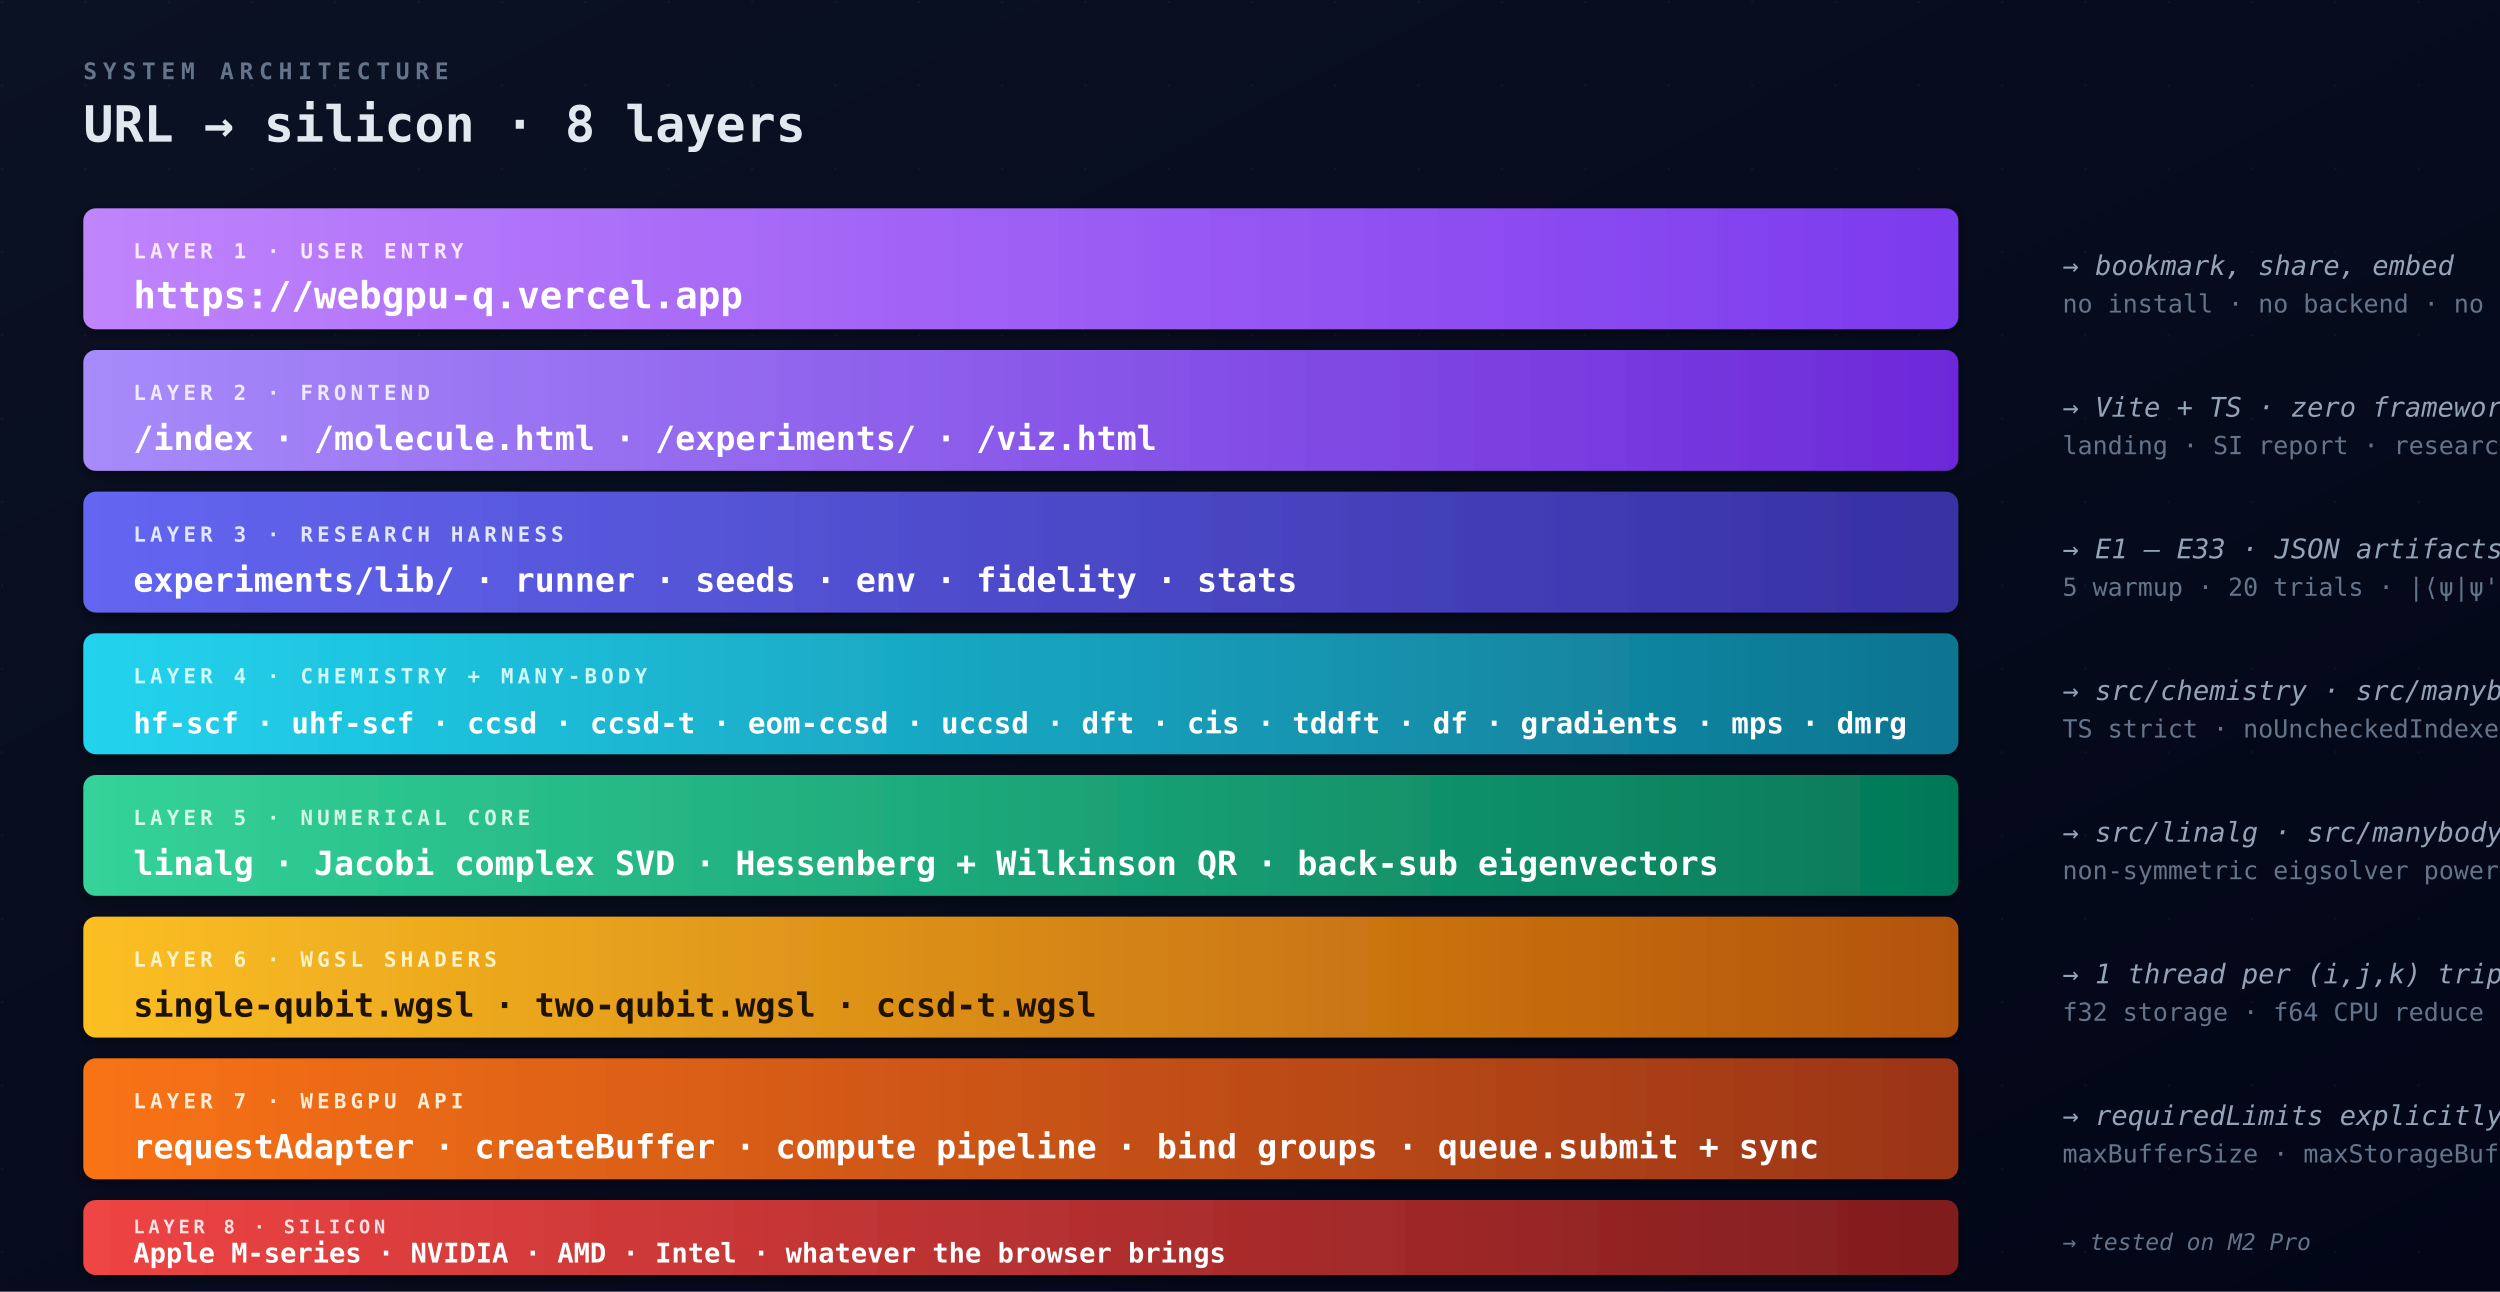
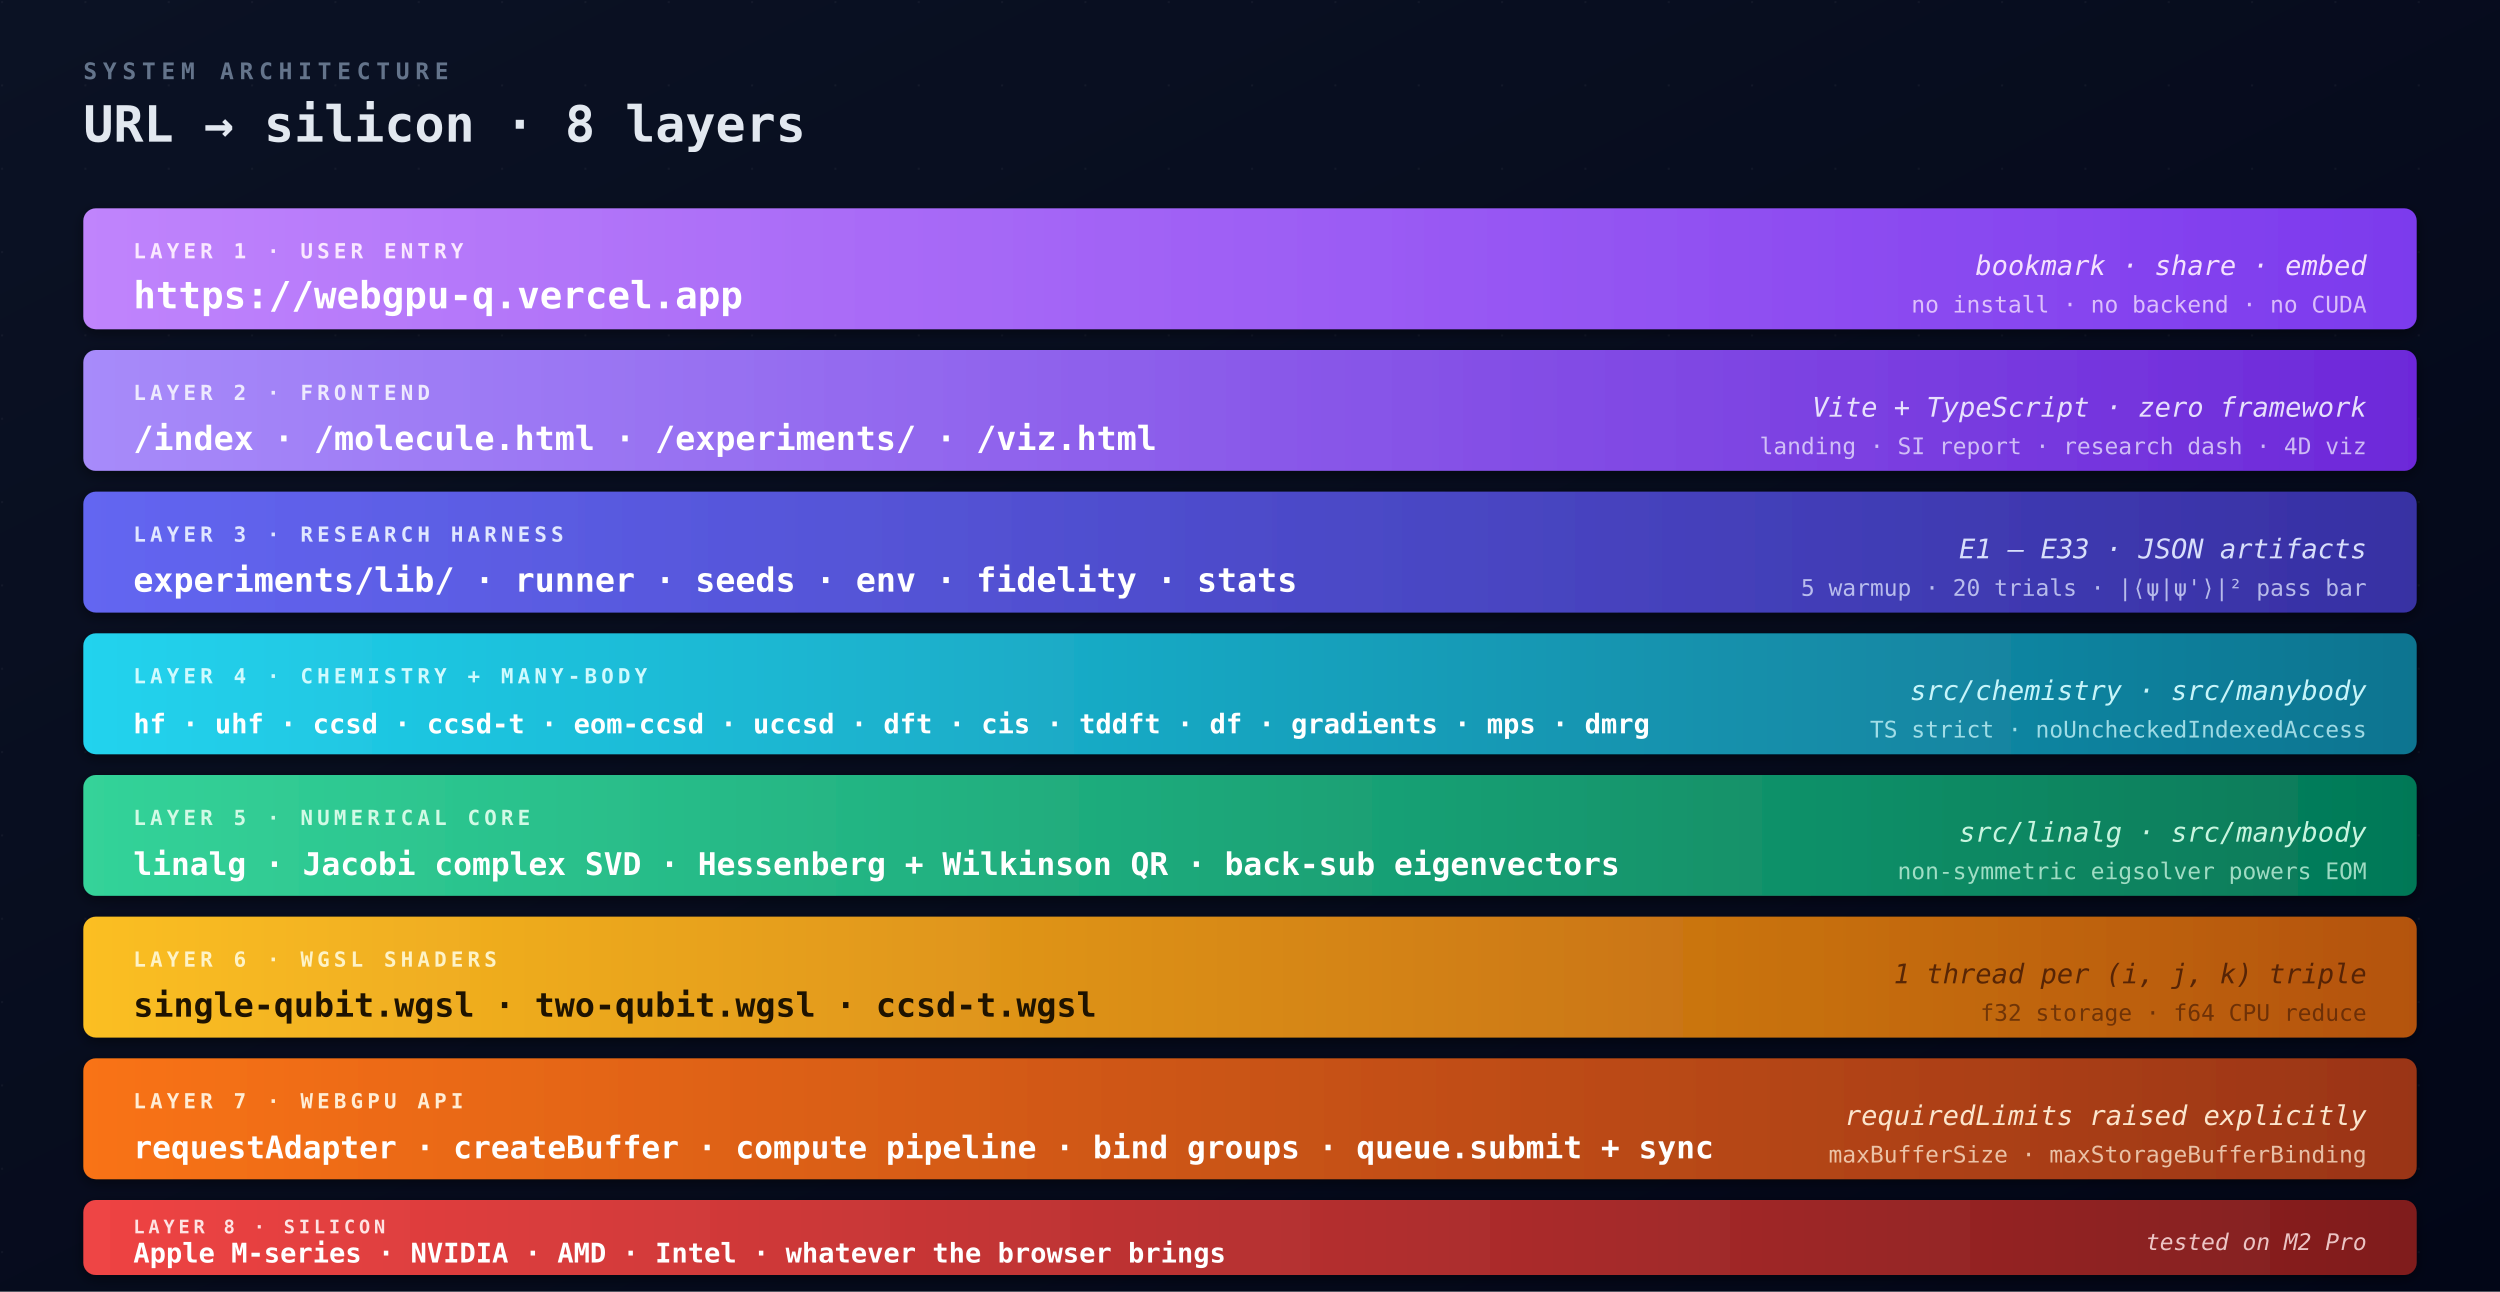
<svg xmlns="http://www.w3.org/2000/svg" viewBox="0 0 1200 620" width="1200" height="620" role="img" aria-label="Architecture stack: URL, dashboard, experiments, chemistry/many-body, linalg core, WGSL shaders, WebGPU, GPU silicon">
  <defs>
    <linearGradient id="bgArch" x1="0" y1="0" x2="1" y2="1">
      <stop offset="0%" stop-color="#0b1224" />
      <stop offset="100%" stop-color="#020617" />
    </linearGradient>
    <pattern id="dotsArch" width="40" height="40" patternUnits="userSpaceOnUse">
      <circle cx="1" cy="1" r="0.55" fill="#ffffff" opacity="0.04" />
    </pattern>
    <linearGradient id="L1" x1="0" y1="0" x2="1" y2="0">
      <stop offset="0%" stop-color="#c084fc" />
      <stop offset="100%" stop-color="#7c3aed" />
    </linearGradient>
    <linearGradient id="L2" x1="0" y1="0" x2="1" y2="0">
      <stop offset="0%" stop-color="#a78bfa" />
      <stop offset="100%" stop-color="#6d28d9" />
    </linearGradient>
    <linearGradient id="L3" x1="0" y1="0" x2="1" y2="0">
      <stop offset="0%" stop-color="#6366f1" />
      <stop offset="100%" stop-color="#3730a3" />
    </linearGradient>
    <linearGradient id="L4" x1="0" y1="0" x2="1" y2="0">
      <stop offset="0%" stop-color="#22d3ee" />
      <stop offset="100%" stop-color="#0e7490" />
    </linearGradient>
    <linearGradient id="L5" x1="0" y1="0" x2="1" y2="0">
      <stop offset="0%" stop-color="#34d399" />
      <stop offset="100%" stop-color="#047857" />
    </linearGradient>
    <linearGradient id="L6" x1="0" y1="0" x2="1" y2="0">
      <stop offset="0%" stop-color="#fbbf24" />
      <stop offset="100%" stop-color="#b45309" />
    </linearGradient>
    <linearGradient id="L7" x1="0" y1="0" x2="1" y2="0">
      <stop offset="0%" stop-color="#f97316" />
      <stop offset="100%" stop-color="#9a3412" />
    </linearGradient>
    <linearGradient id="L8" x1="0" y1="0" x2="1" y2="0">
      <stop offset="0%" stop-color="#ef4444" />
      <stop offset="100%" stop-color="#7f1d1d" />
    </linearGradient>
    <filter id="layerShadow" x="-5%" y="-20%" width="110%" height="140%">
      <feDropShadow dx="0" dy="2" stdDeviation="3" flood-color="#000000" flood-opacity="0.45" />
    </filter>
  </defs>
  <rect width="1200" height="620" fill="url(#bgArch)" />
  <rect width="1200" height="620" fill="url(#dotsArch)" />
  <text x="40" y="38" font-family="ui-monospace, monospace" font-size="11" letter-spacing="0.25em" fill="#64748b" font-weight="600">SYSTEM ARCHITECTURE</text>
  <text x="40" y="68" font-family="ui-monospace, monospace" font-size="24" font-weight="700" fill="#e2e8f0">URL → silicon · 8 layers</text>
  <g font-family="ui-monospace, monospace">
    <g transform="translate(40 100)">
-       <rect width="900" height="58" rx="6" fill="url(#L1)" filter="url(#layerShadow)" />
+       <rect width="1120" height="58" rx="6" fill="url(#L1)" filter="url(#layerShadow)" />
      <text x="24" y="24" font-size="10" letter-spacing="0.2em" fill="#fae8ff" font-weight="700">LAYER 1 · USER ENTRY</text>
      <text x="24" y="48" font-size="18" font-weight="700" fill="#ffffff">https://webgpu-q.vercel.app</text>
-       <text x="950" y="32" font-size="13" fill="#94a3b8" font-style="italic">→ bookmark, share, embed</text>
-       <text x="950" y="50" font-size="12" fill="#64748b">no install · no backend · no CUDA</text>
+       <text x="1096" y="32" font-size="13" font-style="italic" fill="#fae8ff" text-anchor="end" opacity="0.95">bookmark · share · embed</text>
+       <text x="1096" y="50" font-size="11" fill="#fae8ff" text-anchor="end" opacity="0.75">no install · no backend · no CUDA</text>
    </g>
    <g transform="translate(40 168)">
-       <rect width="900" height="58" rx="6" fill="url(#L2)" filter="url(#layerShadow)" />
+       <rect width="1120" height="58" rx="6" fill="url(#L2)" filter="url(#layerShadow)" />
      <text x="24" y="24" font-size="10" letter-spacing="0.2em" fill="#ede9fe" font-weight="700">LAYER 2 · FRONTEND</text>
      <text x="24" y="48" font-size="16" font-weight="700" fill="#ffffff">/index · /molecule.html · /experiments/ · /viz.html</text>
-       <text x="950" y="32" font-size="13" fill="#94a3b8" font-style="italic">→ Vite + TS · zero framework</text>
-       <text x="950" y="50" font-size="12" fill="#64748b">landing · SI report · research dash · 4D viz</text>
+       <text x="1096" y="32" font-size="13" font-style="italic" fill="#ede9fe" text-anchor="end" opacity="0.95">Vite + TypeScript · zero framework</text>
+       <text x="1096" y="50" font-size="11" fill="#ede9fe" text-anchor="end" opacity="0.75">landing · SI report · research dash · 4D viz</text>
    </g>
    <g transform="translate(40 236)">
-       <rect width="900" height="58" rx="6" fill="url(#L3)" filter="url(#layerShadow)" />
+       <rect width="1120" height="58" rx="6" fill="url(#L3)" filter="url(#layerShadow)" />
      <text x="24" y="24" font-size="10" letter-spacing="0.2em" fill="#e0e7ff" font-weight="700">LAYER 3 · RESEARCH HARNESS</text>
      <text x="24" y="48" font-size="16" font-weight="700" fill="#ffffff">experiments/lib/ · runner · seeds · env · fidelity · stats</text>
-       <text x="950" y="32" font-size="13" fill="#94a3b8" font-style="italic">→ E1 – E33 · JSON artifacts</text>
-       <text x="950" y="50" font-size="12" fill="#64748b">5 warmup · 20 trials · |⟨ψ|ψ'⟩|² pass bar</text>
+       <text x="1096" y="32" font-size="13" font-style="italic" fill="#e0e7ff" text-anchor="end" opacity="0.95">E1 – E33 · JSON artifacts</text>
+       <text x="1096" y="50" font-size="11" fill="#e0e7ff" text-anchor="end" opacity="0.75">5 warmup · 20 trials · |⟨ψ|ψ'⟩|² pass bar</text>
    </g>
    <g transform="translate(40 304)">
-       <rect width="900" height="58" rx="6" fill="url(#L4)" filter="url(#layerShadow)" />
+       <rect width="1120" height="58" rx="6" fill="url(#L4)" filter="url(#layerShadow)" />
      <text x="24" y="24" font-size="10" letter-spacing="0.2em" fill="#cffafe" font-weight="700">LAYER 4 · CHEMISTRY + MANY-BODY</text>
-       <text x="24" y="48" font-size="14" font-weight="700" fill="#ffffff">hf-scf · uhf-scf · ccsd · ccsd-t · eom-ccsd · uccsd · dft · cis · tddft · df · gradients · mps · dmrg</text>
-       <text x="950" y="32" font-size="13" fill="#94a3b8" font-style="italic">→ src/chemistry · src/manybody</text>
-       <text x="950" y="50" font-size="12" fill="#64748b">TS strict · noUncheckedIndexedAccess</text>
+       <text x="24" y="48" font-size="13" font-weight="700" fill="#ffffff">hf · uhf · ccsd · ccsd-t · eom-ccsd · uccsd · dft · cis · tddft · df · gradients · mps · dmrg</text>
+       <text x="1096" y="32" font-size="13" font-style="italic" fill="#cffafe" text-anchor="end" opacity="0.95">src/chemistry · src/manybody</text>
+       <text x="1096" y="50" font-size="11" fill="#cffafe" text-anchor="end" opacity="0.75">TS strict · noUncheckedIndexedAccess</text>
    </g>
    <g transform="translate(40 372)">
-       <rect width="900" height="58" rx="6" fill="url(#L5)" filter="url(#layerShadow)" />
+       <rect width="1120" height="58" rx="6" fill="url(#L5)" filter="url(#layerShadow)" />
      <text x="24" y="24" font-size="10" letter-spacing="0.2em" fill="#d1fae5" font-weight="700">LAYER 5 · NUMERICAL CORE</text>
-       <text x="24" y="48" font-size="16" font-weight="700" fill="#ffffff">linalg · Jacobi complex SVD · Hessenberg + Wilkinson QR · back-sub eigenvectors</text>
-       <text x="950" y="32" font-size="13" fill="#94a3b8" font-style="italic">→ src/linalg · src/manybody</text>
-       <text x="950" y="50" font-size="12" fill="#64748b">non-symmetric eigsolver powers EOM-CCSD</text>
+       <text x="24" y="48" font-size="15" font-weight="700" fill="#ffffff">linalg · Jacobi complex SVD · Hessenberg + Wilkinson QR · back-sub eigenvectors</text>
+       <text x="1096" y="32" font-size="13" font-style="italic" fill="#d1fae5" text-anchor="end" opacity="0.95">src/linalg · src/manybody</text>
+       <text x="1096" y="50" font-size="11" fill="#d1fae5" text-anchor="end" opacity="0.75">non-symmetric eigsolver powers EOM</text>
    </g>
    <g transform="translate(40 440)">
-       <rect width="900" height="58" rx="6" fill="url(#L6)" filter="url(#layerShadow)" />
+       <rect width="1120" height="58" rx="6" fill="url(#L6)" filter="url(#layerShadow)" />
      <text x="24" y="24" font-size="10" letter-spacing="0.2em" fill="#fef3c7" font-weight="700">LAYER 6 · WGSL SHADERS</text>
      <text x="24" y="48" font-size="16" font-weight="700" fill="#1f1300">single-qubit.wgsl · two-qubit.wgsl · ccsd-t.wgsl</text>
-       <text x="950" y="32" font-size="13" fill="#94a3b8" font-style="italic">→ 1 thread per (i,j,k) triple</text>
-       <text x="950" y="50" font-size="12" fill="#64748b">f32 storage · f64 CPU reduce</text>
+       <text x="1096" y="32" font-size="13" font-style="italic" fill="#451a03" text-anchor="end" opacity="0.85">1 thread per (i, j, k) triple</text>
+       <text x="1096" y="50" font-size="11" fill="#451a03" text-anchor="end" opacity="0.65">f32 storage · f64 CPU reduce</text>
    </g>
    <g transform="translate(40 508)">
-       <rect width="900" height="58" rx="6" fill="url(#L7)" filter="url(#layerShadow)" />
+       <rect width="1120" height="58" rx="6" fill="url(#L7)" filter="url(#layerShadow)" />
      <text x="24" y="24" font-size="10" letter-spacing="0.2em" fill="#ffedd5" font-weight="700">LAYER 7 · WEBGPU API</text>
-       <text x="24" y="48" font-size="16" font-weight="700" fill="#ffffff">requestAdapter · createBuffer · compute pipeline · bind groups · queue.submit + sync</text>
-       <text x="950" y="32" font-size="13" fill="#94a3b8" font-style="italic">→ requiredLimits explicitly raised</text>
-       <text x="950" y="50" font-size="12" fill="#64748b">maxBufferSize · maxStorageBufferBindingSize</text>
+       <text x="24" y="48" font-size="15" font-weight="700" fill="#ffffff">requestAdapter · createBuffer · compute pipeline · bind groups · queue.submit + sync</text>
+       <text x="1096" y="32" font-size="13" font-style="italic" fill="#ffedd5" text-anchor="end" opacity="0.95">requiredLimits raised explicitly</text>
+       <text x="1096" y="50" font-size="11" fill="#ffedd5" text-anchor="end" opacity="0.75">maxBufferSize · maxStorageBufferBinding</text>
    </g>
    <g transform="translate(40 576)">
-       <rect width="900" height="36" rx="6" fill="url(#L8)" filter="url(#layerShadow)" />
+       <rect width="1120" height="36" rx="6" fill="url(#L8)" filter="url(#layerShadow)" />
      <text x="24" y="16" font-size="9" letter-spacing="0.2em" fill="#fee2e2" font-weight="700">LAYER 8 · SILICON</text>
      <text x="24" y="30" font-size="13" font-weight="700" fill="#ffffff">Apple M-series · NVIDIA · AMD · Intel · whatever the browser brings</text>
-       <text x="950" y="24" font-size="11" fill="#64748b" font-style="italic">→ tested on M2 Pro</text>
+       <text x="1096" y="24" font-size="11" font-style="italic" fill="#fee2e2" text-anchor="end" opacity="0.85">tested on M2 Pro</text>
    </g>
  </g>
</svg>
